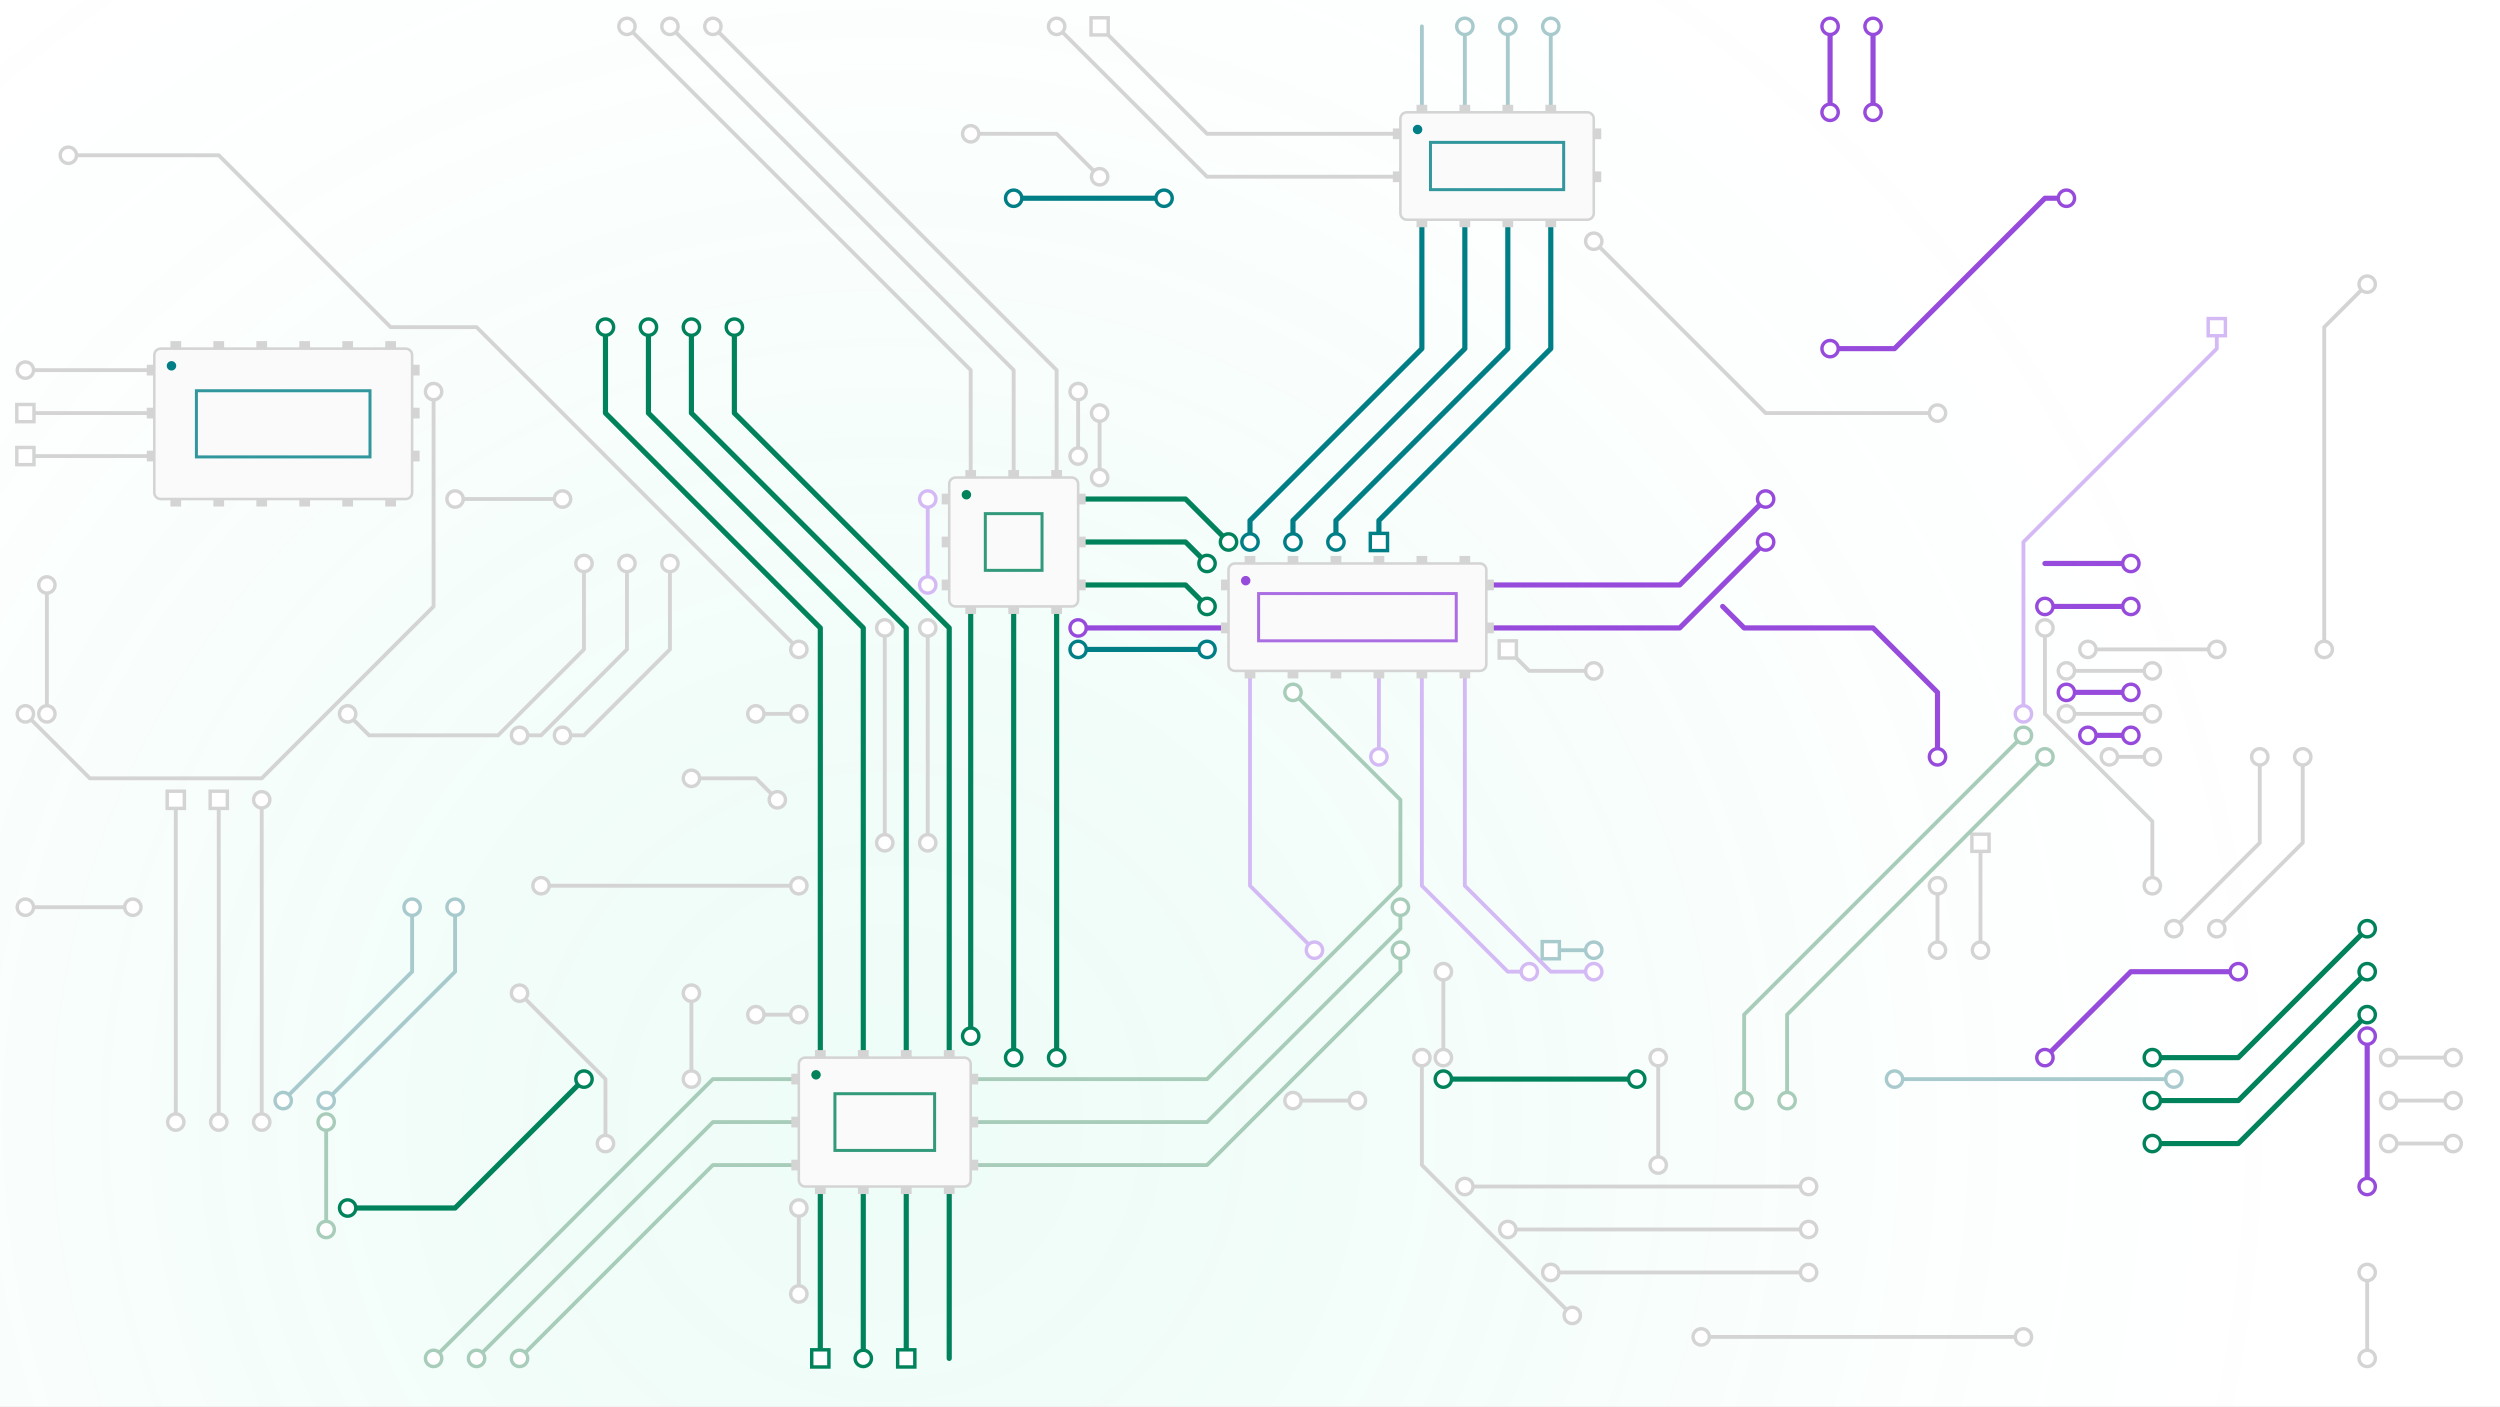
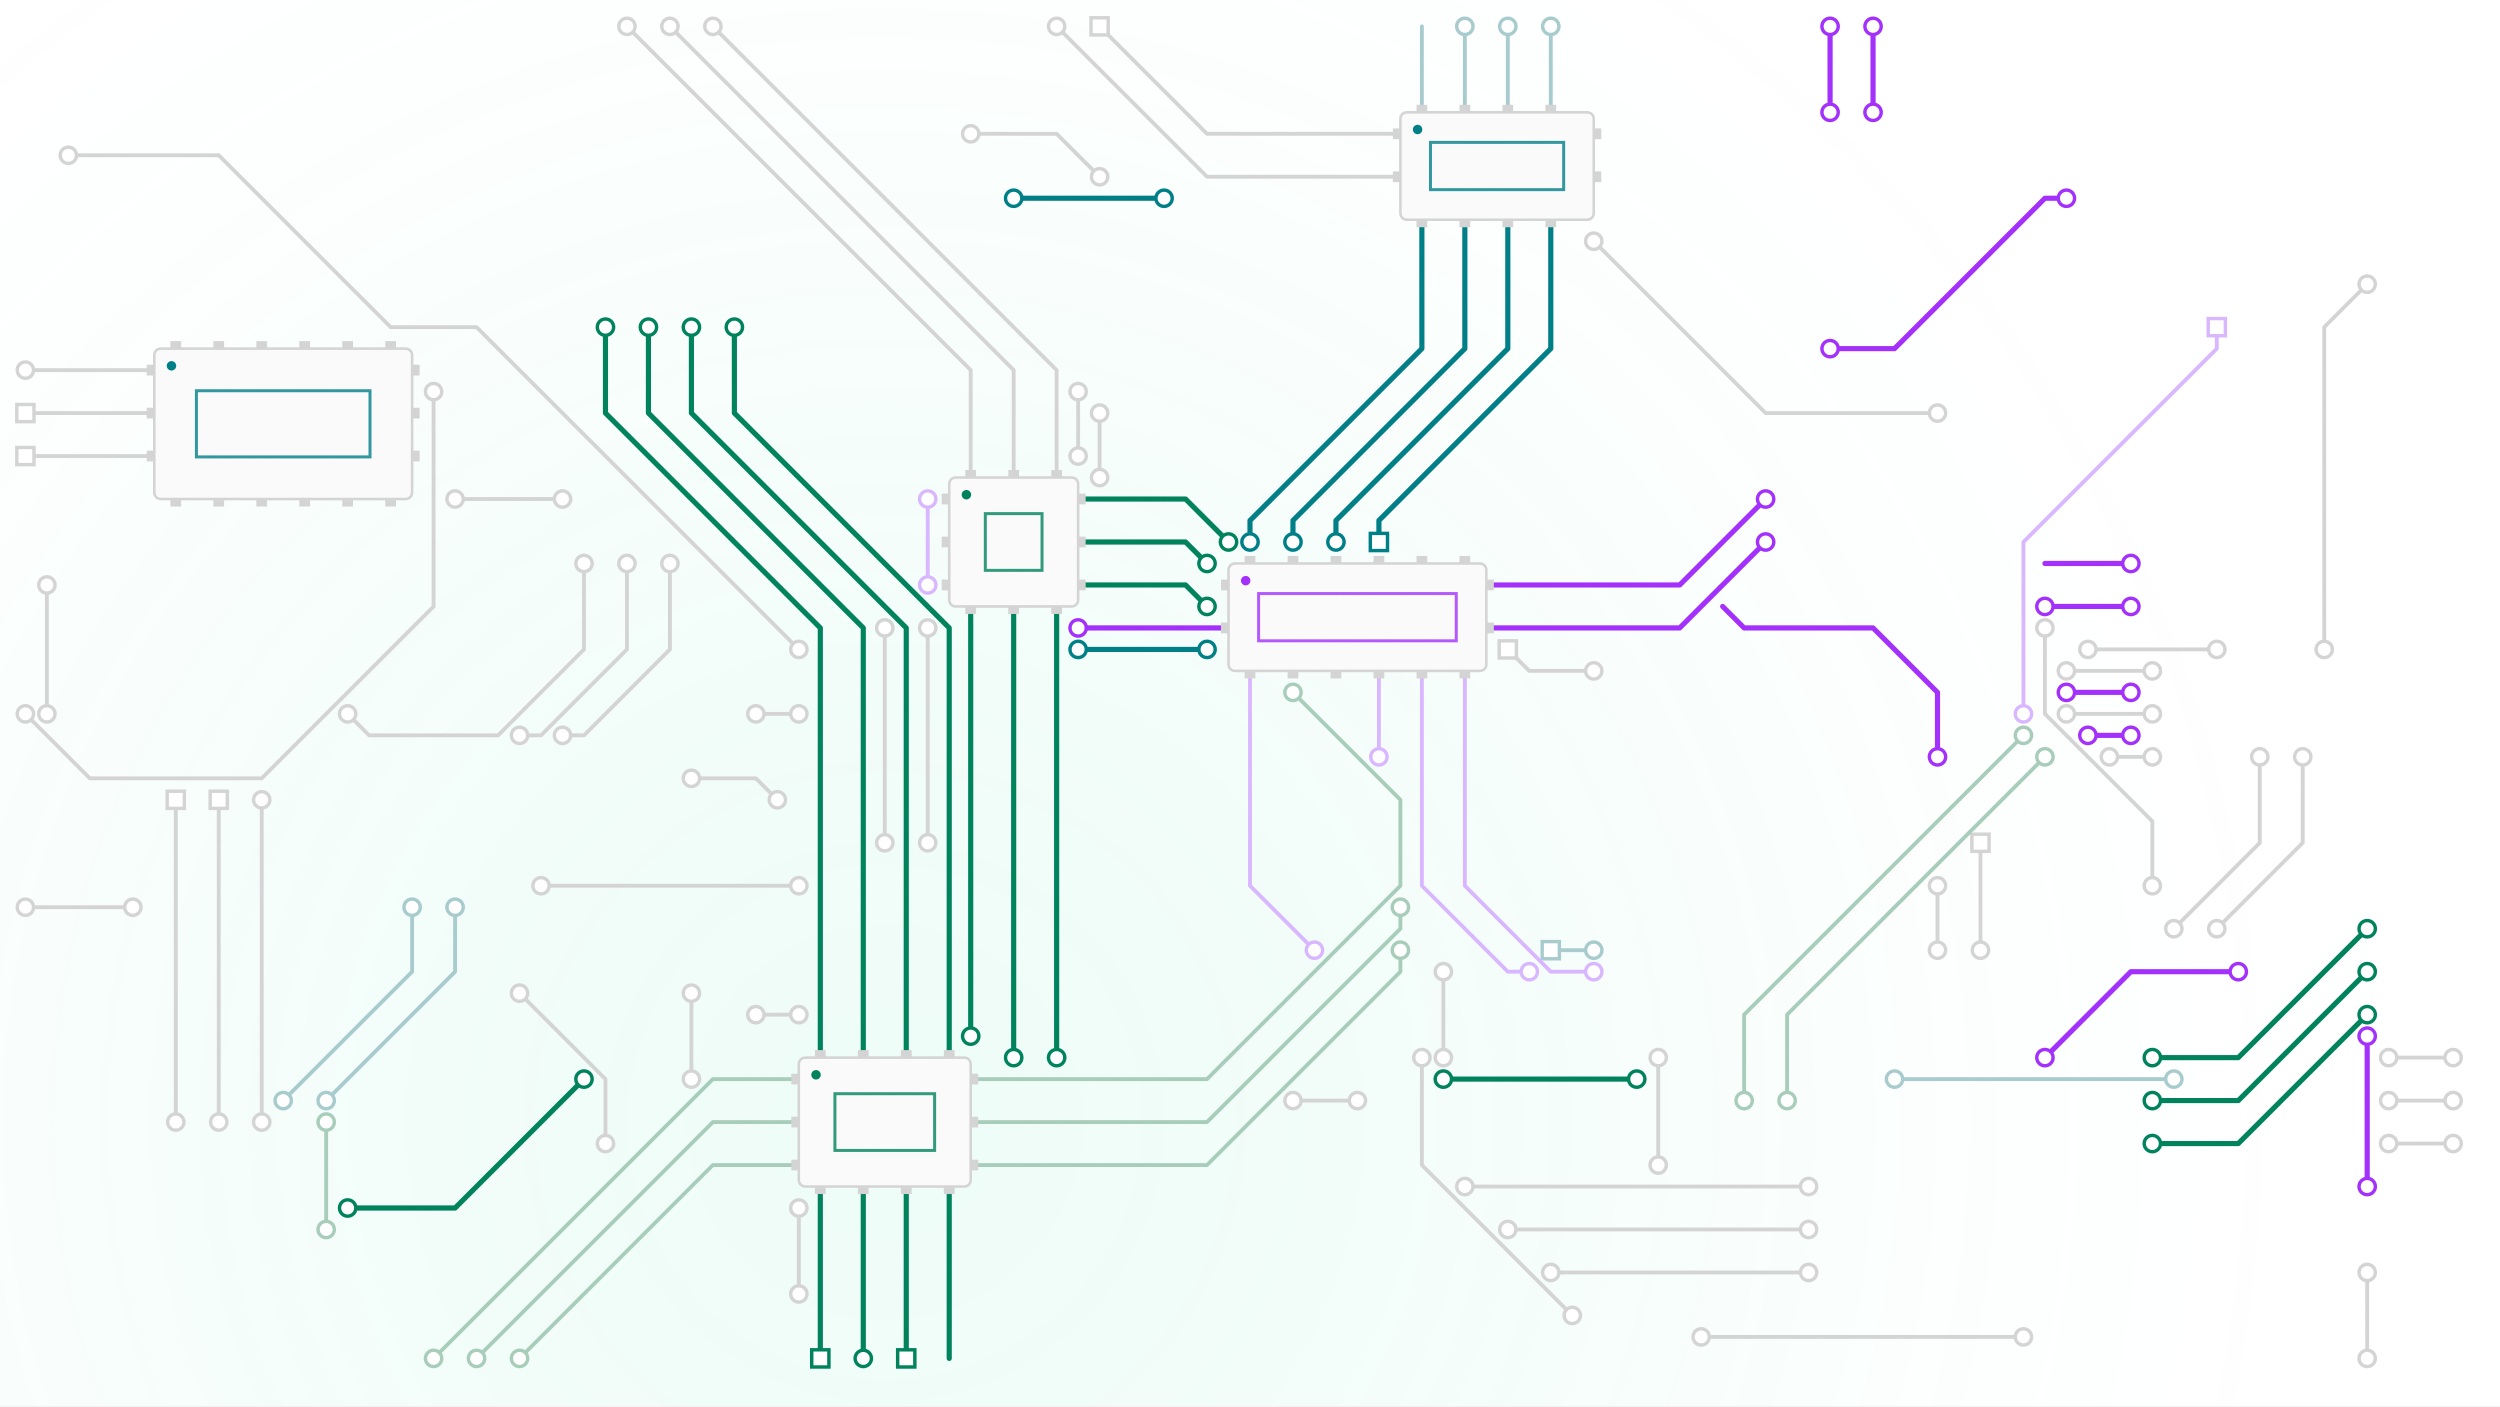
<svg xmlns="http://www.w3.org/2000/svg" width="3840" height="2160" viewBox="0 0 3840 2160">
  <defs>
    <filter id="glow" x="-20%" y="-20%" width="140%" height="140%">
      <feGaussianBlur in="SourceGraphic" stdDeviation="0.4" result="b" />
      <feComponentTransfer in="b" result="g">
        <feFuncA type="linear" slope="1.2" />
      </feComponentTransfer>
      <feMerge>
        <feMergeNode in="g" />
        <feMergeNode in="SourceGraphic" />
      </feMerge>
    </filter>
    <radialGradient id="glow-bg" gradientUnits="userSpaceOnUse" cx="1359" cy="1723.5" r="2304">
      <stop offset="0" stop-color="#35e0a3" stop-opacity="0.08" />
      <stop offset="0.125" stop-color="#35e0a3" stop-opacity="0.077" />
      <stop offset="0.25" stop-color="#35e0a3" stop-opacity="0.068" />
      <stop offset="0.375" stop-color="#35e0a3" stop-opacity="0.055" />
      <stop offset="0.5" stop-color="#35e0a3" stop-opacity="0.04" />
      <stop offset="0.625" stop-color="#35e0a3" stop-opacity="0.025" />
      <stop offset="0.75" stop-color="#35e0a3" stop-opacity="0.013" />
      <stop offset="0.875" stop-color="#35e0a3" stop-opacity="0.003" />
      <stop offset="1" stop-color="#35e0a3" stop-opacity="0" />
    </radialGradient>
    <filter id="grain" x="0" y="0" width="100%" height="100%" color-interpolation-filters="sRGB">
      <feTurbulence type="fractalNoise" baseFrequency="0.85" numOctaves="2" seed="87053" stitchTiles="stitch" />
      <feColorMatrix type="matrix" values="0.33 0.33 0.33 0 0 0.33 0.33 0.33 0 0 0.33 0.33 0.33 0 0 0 0 0 0 1" />
    </filter>
  </defs>
  <rect width="3840" height="2160" fill="#ffffff" />
  <rect width="3840" height="2160" fill="url(#glow-bg)" />
  <g transform="translate(6 7.5) scale(33)">
    <g>
      <path d="M45 21.65L45 21L45 17L29 1M47 21.65L47 21L47 17L31 1M49 21.65L49 21L49 17L33 1M6.65 17L6 17L1 17M6.65 19L6 19L1 19M6.65 21L6 21L1 21M64.65 6L64 6L56 6L51 1M64.65 8L64 8L56 8L49 1M66 49L66 54L73 61M108 30L108 15L110 13M84 59L72 59M84 57L70 57M84 55L68 55M74 31L71 31L70 30M50 21L50 18M32 46L32 50M100 41L100 38L95 33L95 29M79 62L94 62M20 18L20 28L12 36L4 36L1 33M25 41L37 41M107 35L107 39L103 43M105 35L105 39L101 43M26 23L21 23M67 45L67 49M90 44L90 41M92 44L92 39M45 6L49 6L51 8M110 59L110 63M100 35L98 35M100 33L96 33M100 31L96 31M90 19L82 19L74 11M63 51L60 51M28 53L28 50L24 46M32 36L35 36L36 37M77 49L77 54M3 7L10 7L18 15L22 15L37 30M35 47L37 47M8 52L8 37M10 52L10 37M12 52L12 37M43 29L43 39M41 29L41 39M37 60L37 56M6 42L1 42M35 33L37 33M2 27L2 33M111 49L114 49M111 51L114 51M111 53L114 53M31 26L31 30L27 34L26 34M29 26L29 30L25 34L24 34M27 26L27 30L23 34L17 34L16 33M51 19L51 22M103 30L97 30" fill="none" stroke="#d4d4d4" stroke-width=".18" stroke-linejoin="round" stroke-linecap="round" />
      <g fill="#ffffff" stroke="#d4d4d4" stroke-width=".16">
        <circle cx="29" cy="1" r=".38" />
        <circle cx="31" cy="1" r=".38" />
        <circle cx="33" cy="1" r=".38" />
        <circle cx="1" cy="17" r=".38" />
        <rect x="0.6" y="18.6" width=".8" height=".8" />
        <rect x="0.6" y="20.6" width=".8" height=".8" />
        <rect x="50.6" y="0.6" width=".8" height=".8" />
        <circle cx="49" cy="1" r=".38" />
        <circle cx="66" cy="49" r=".38" />
        <circle cx="73" cy="61" r=".38" />
        <circle cx="108" cy="30" r=".38" />
        <circle cx="110" cy="13" r=".38" />
        <circle cx="84" cy="59" r=".38" />
        <circle cx="72" cy="59" r=".38" />
        <circle cx="84" cy="57" r=".38" />
        <circle cx="70" cy="57" r=".38" />
        <circle cx="84" cy="55" r=".38" />
        <circle cx="68" cy="55" r=".38" />
        <circle cx="74" cy="31" r=".38" />
        <rect x="69.6" y="29.6" width=".8" height=".8" />
        <circle cx="50" cy="21" r=".38" />
        <circle cx="50" cy="18" r=".38" />
        <circle cx="32" cy="46" r=".38" />
        <circle cx="32" cy="50" r=".38" />
        <circle cx="100" cy="41" r=".38" />
        <circle cx="95" cy="29" r=".38" />
        <circle cx="79" cy="62" r=".38" />
        <circle cx="94" cy="62" r=".38" />
        <circle cx="20" cy="18" r=".38" />
        <circle cx="1" cy="33" r=".38" />
        <circle cx="25" cy="41" r=".38" />
        <circle cx="37" cy="41" r=".38" />
        <circle cx="107" cy="35" r=".38" />
        <circle cx="103" cy="43" r=".38" />
        <circle cx="105" cy="35" r=".38" />
        <circle cx="101" cy="43" r=".38" />
        <circle cx="26" cy="23" r=".38" />
        <circle cx="21" cy="23" r=".38" />
        <circle cx="67" cy="45" r=".38" />
        <circle cx="67" cy="49" r=".38" />
        <circle cx="90" cy="44" r=".38" />
        <circle cx="90" cy="41" r=".38" />
        <circle cx="92" cy="44" r=".38" />
        <rect x="91.6" y="38.6" width=".8" height=".8" />
        <circle cx="45" cy="6" r=".38" />
        <circle cx="51" cy="8" r=".38" />
        <circle cx="110" cy="59" r=".38" />
        <circle cx="110" cy="63" r=".38" />
        <circle cx="100" cy="35" r=".38" />
        <circle cx="98" cy="35" r=".38" />
        <circle cx="100" cy="33" r=".38" />
        <circle cx="96" cy="33" r=".38" />
        <circle cx="100" cy="31" r=".38" />
        <circle cx="96" cy="31" r=".38" />
        <circle cx="90" cy="19" r=".38" />
        <circle cx="74" cy="11" r=".38" />
        <circle cx="63" cy="51" r=".38" />
        <circle cx="60" cy="51" r=".38" />
        <circle cx="28" cy="53" r=".38" />
        <circle cx="24" cy="46" r=".38" />
        <circle cx="32" cy="36" r=".38" />
        <circle cx="36" cy="37" r=".38" />
        <circle cx="77" cy="49" r=".38" />
        <circle cx="77" cy="54" r=".38" />
        <circle cx="3" cy="7" r=".38" />
        <circle cx="37" cy="30" r=".38" />
        <circle cx="35" cy="47" r=".38" />
        <circle cx="37" cy="47" r=".38" />
        <circle cx="8" cy="52" r=".38" />
        <rect x="7.6" y="36.6" width=".8" height=".8" />
        <circle cx="10" cy="52" r=".38" />
        <rect x="9.6" y="36.6" width=".8" height=".8" />
        <circle cx="12" cy="52" r=".38" />
        <circle cx="12" cy="37" r=".38" />
        <circle cx="43" cy="29" r=".38" />
        <circle cx="43" cy="39" r=".38" />
        <circle cx="41" cy="29" r=".38" />
        <circle cx="41" cy="39" r=".38" />
        <circle cx="37" cy="60" r=".38" />
        <circle cx="37" cy="56" r=".38" />
        <circle cx="6" cy="42" r=".38" />
        <circle cx="1" cy="42" r=".38" />
        <circle cx="35" cy="33" r=".38" />
        <circle cx="37" cy="33" r=".38" />
        <circle cx="2" cy="27" r=".38" />
        <circle cx="2" cy="33" r=".38" />
        <circle cx="111" cy="49" r=".38" />
        <circle cx="114" cy="49" r=".38" />
        <circle cx="111" cy="51" r=".38" />
        <circle cx="114" cy="51" r=".38" />
        <circle cx="111" cy="53" r=".38" />
        <circle cx="114" cy="53" r=".38" />
        <circle cx="31" cy="26" r=".38" />
        <circle cx="26" cy="34" r=".38" />
        <circle cx="29" cy="26" r=".38" />
        <circle cx="24" cy="34" r=".38" />
        <circle cx="27" cy="26" r=".38" />
        <circle cx="16" cy="33" r=".38" />
        <circle cx="51" cy="19" r=".38" />
        <circle cx="51" cy="22" r=".38" />
        <circle cx="103" cy="30" r=".38" />
        <circle cx="97" cy="30" r=".38" />
      </g>
    </g>
    <g>
-       <path d="M66 4.65L66 4L66 1M68 4.65L68 4L68 1M70 4.65L70 4L70 1M72 4.65L72 4L72 1M88 50L101 50M21 42L21 45L15 51M19 42L19 45L13 51M74 44L72 44" fill="none" stroke="#a8cacd" stroke-width=".18" stroke-linejoin="round" stroke-linecap="round" />
-       <g fill="#ffffff" stroke="#a8cacd" stroke-width=".16">
+       <path d="M66 4.65L66 4L66 1M68 4.65L68 4L68 1M70 4.65L70 4L70 1M72 4.65L72 4L72 1M88 50L101 50M21 42L21 45L15 51M19 42L19 45L13 51M74 44L72 44" fill="none" stroke="#a8cbce" stroke-width=".18" stroke-linejoin="round" stroke-linecap="round" />
+       <g fill="#ffffff" stroke="#a8cbce" stroke-width=".16">
        <circle cx="68" cy="1" r=".38" />
        <circle cx="70" cy="1" r=".38" />
        <circle cx="72" cy="1" r=".38" />
        <circle cx="88" cy="50" r=".38" />
        <circle cx="101" cy="50" r=".38" />
        <circle cx="21" cy="42" r=".38" />
        <circle cx="15" cy="51" r=".38" />
        <circle cx="19" cy="42" r=".38" />
        <circle cx="13" cy="51" r=".38" />
        <circle cx="74" cy="44" r=".38" />
        <rect x="71.6" y="43.6" width=".8" height=".8" />
      </g>
    </g>
    <g>
-       <path d="M45.35 50L46 50L56 50L65 41L65 37L60 32M45.35 52L46 52L56 52L65 43L65 42M45.35 54L46 54L56 54L65 45L65 44M36.65 50L36 50L33 50L20 63M36.65 52L36 52L33 52L22 63M36.65 54L36 54L33 54L24 63M81 51L81 47L94 34M83 51L83 47L95 35M15 57L15 52" fill="none" stroke="#a8ccba" stroke-width=".18" stroke-linejoin="round" stroke-linecap="round" />
-       <g fill="#ffffff" stroke="#a8ccba" stroke-width=".16">
+       <path d="M45.35 50L46 50L56 50L65 41L65 37L60 32M45.35 52L46 52L56 52L65 43L65 42M45.35 54L46 54L56 54L65 45L65 44M36.65 50L36 50L33 50L20 63M36.65 52L36 52L33 52L22 63M36.65 54L36 54L33 54L24 63M81 51L81 47L94 34M83 51L83 47L95 35M15 57L15 52" fill="none" stroke="#a8cdbb" stroke-width=".18" stroke-linejoin="round" stroke-linecap="round" />
+       <g fill="#ffffff" stroke="#a8cdbb" stroke-width=".16">
        <circle cx="60" cy="32" r=".38" />
        <circle cx="65" cy="42" r=".38" />
        <circle cx="65" cy="44" r=".38" />
        <circle cx="20" cy="63" r=".38" />
        <circle cx="22" cy="63" r=".38" />
        <circle cx="24" cy="63" r=".38" />
        <circle cx="81" cy="51" r=".38" />
        <circle cx="94" cy="34" r=".38" />
        <circle cx="83" cy="51" r=".38" />
        <circle cx="95" cy="35" r=".38" />
        <circle cx="15" cy="57" r=".38" />
        <circle cx="15" cy="52" r=".38" />
      </g>
    </g>
    <g>
-       <path d="M58 31.35L58 32L58 41L61 44M64 31.35L64 32L64 35M66 31.35L66 32L66 41L70 45L71 45M68 31.35L68 32L68 41L72 45L74 45M94 33L94 25L103 16L103 15M43 23L43 27" fill="none" stroke="#d4baf5" stroke-width=".18" stroke-linejoin="round" stroke-linecap="round" />
-       <g fill="#ffffff" stroke="#d4baf5" stroke-width=".16">
+       <path d="M58 31.35L58 32L58 41L61 44M64 31.35L64 32L64 35M66 31.35L66 32L66 41L70 45L71 45M68 31.35L68 32L68 41L72 45L74 45M94 33L94 25L103 16L103 15M43 23L43 27" fill="none" stroke="#d9b7ff" stroke-width=".18" stroke-linejoin="round" stroke-linecap="round" />
+       <g fill="#ffffff" stroke="#d9b7ff" stroke-width=".16">
        <circle cx="61" cy="44" r=".38" />
        <circle cx="64" cy="35" r=".38" />
        <circle cx="71" cy="45" r=".38" />
        <circle cx="74" cy="45" r=".38" />
        <circle cx="94" cy="33" r=".38" />
        <rect x="102.6" y="14.6" width=".8" height=".8" />
        <circle cx="43" cy="23" r=".38" />
        <circle cx="43" cy="27" r=".38" />
      </g>
    </g>
    <g>
-       <path d="M66 10.35L66 11L66 16L58 24L58 25M68 10.35L68 11L68 16L60 24L60 25M70 10.35L70 11L70 16L62 24L62 25M72 10.35L72 11L72 16L64 24L64 25M50 30L56 30M47 9L54 9" fill="none" stroke="#007e86" stroke-width=".24" stroke-linejoin="round" stroke-linecap="round" />
-       <g fill="#ffffff" stroke="#007e86" stroke-width=".16">
+       <path d="M66 10.35L66 11L66 16L58 24L58 25M68 10.35L68 11L68 16L60 24L60 25M70 10.35L70 11L70 16L62 24L62 25M72 10.35L72 11L72 16L64 24L64 25M50 30L56 30M47 9L54 9" fill="none" stroke="#007f87" stroke-width=".24" stroke-linejoin="round" stroke-linecap="round" />
+       <g fill="#ffffff" stroke="#007f87" stroke-width=".16">
        <circle cx="58" cy="25" r=".38" />
        <circle cx="60" cy="25" r=".38" />
        <circle cx="62" cy="25" r=".38" />
        <rect x="63.6" y="24.6" width=".8" height=".8" />
        <circle cx="50" cy="30" r=".38" />
        <circle cx="56" cy="30" r=".38" />
        <circle cx="47" cy="9" r=".38" />
        <circle cx="54" cy="9" r=".38" />
      </g>
    </g>
    <g>
-       <path d="M38 55.35L38 56L38 63M40 55.35L40 56L40 63M42 55.35L42 56L42 63M44 55.35L44 56L44 63M38 48.65L38 48L38 29L28 19L28 15M40 48.65L40 48L40 29L30 19L30 15M42 48.65L42 48L42 29L32 19L32 15M44 48.65L44 48L44 29L34 19L34 15M50.35 23L51 23L55 23L57 25M50.35 25L51 25L55 25L56 26M50.35 27L51 27L55 27L56 28M45 28.35L45 29L45 48M47 28.35L47 29L47 49M49 28.35L49 29L49 49M76 50L67 50M100 49L104 49L110 43M100 51L104 51L110 45M100 53L104 53L110 47M16 56L21 56L27 50" fill="none" stroke="#00825b" stroke-width=".24" stroke-linejoin="round" stroke-linecap="round" />
-       <g fill="#ffffff" stroke="#00825b" stroke-width=".16">
+       <path d="M38 55.35L38 56L38 63M40 55.35L40 56L40 63M42 55.35L42 56L42 63M44 55.35L44 56L44 63M38 48.65L38 48L38 29L28 19L28 15M40 48.65L40 48L40 29L30 19L30 15M42 48.65L42 48L42 29L32 19L32 15M44 48.65L44 48L44 29L34 19L34 15M50.35 23L51 23L55 23L57 25M50.35 25L51 25L55 25L56 26M50.35 27L51 27L55 27L56 28M45 28.35L45 29L45 48M47 28.35L47 29L47 49M49 28.35L49 29L49 49M76 50L67 50M100 49L104 49L110 43M100 51L104 51L110 45M100 53L104 53L110 47M16 56L21 56L27 50" fill="none" stroke="#00835c" stroke-width=".24" stroke-linejoin="round" stroke-linecap="round" />
+       <g fill="#ffffff" stroke="#00835c" stroke-width=".16">
        <rect x="37.6" y="62.6" width=".8" height=".8" />
        <circle cx="40" cy="63" r=".38" />
        <rect x="41.6" y="62.6" width=".8" height=".8" />
        <circle cx="28" cy="15" r=".38" />
        <circle cx="30" cy="15" r=".38" />
        <circle cx="32" cy="15" r=".38" />
        <circle cx="34" cy="15" r=".38" />
        <circle cx="57" cy="25" r=".38" />
        <circle cx="56" cy="26" r=".38" />
        <circle cx="56" cy="28" r=".38" />
        <circle cx="45" cy="48" r=".38" />
        <circle cx="47" cy="49" r=".38" />
        <circle cx="49" cy="49" r=".38" />
        <circle cx="76" cy="50" r=".38" />
        <circle cx="67" cy="50" r=".38" />
        <circle cx="100" cy="49" r=".38" />
        <circle cx="110" cy="43" r=".38" />
        <circle cx="100" cy="51" r=".38" />
        <circle cx="110" cy="45" r=".38" />
        <circle cx="100" cy="53" r=".38" />
        <circle cx="110" cy="47" r=".38" />
        <circle cx="16" cy="56" r=".38" />
        <circle cx="27" cy="50" r=".38" />
      </g>
    </g>
    <g>
-       <path d="M69.35 27L70 27L78 27L82 23M69.35 29L70 29L78 29L82 25M56.65 29L56 29L50 29M90 35L90 32L87 29L81 29L80 28M85 16L88 16L95 9L96 9M110 55L110 48M104 45L99 45L95 49M85 5L85 1M87 5L87 1M99 34L97 34M99 32L96 32M99 28L95 28M99 26L95 26" fill="none" stroke="#974bdc" stroke-width=".24" stroke-linejoin="round" stroke-linecap="round" />
-       <g fill="#ffffff" stroke="#974bdc" stroke-width=".16">
+       <path d="M69.35 27L70 27L78 27L82 23M69.35 29L70 29L78 29L82 25M56.65 29L56 29L50 29M90 35L90 32L87 29L81 29L80 28M85 16L88 16L95 9L96 9M110 55L110 48M104 45L99 45L95 49M85 5L85 1M87 5L87 1M99 34L97 34M99 32L96 32M99 28L95 28M99 26L95 26" fill="none" stroke="#a331fb" stroke-width=".24" stroke-linejoin="round" stroke-linecap="round" />
+       <g fill="#ffffff" stroke="#a331fb" stroke-width=".16">
        <circle cx="82" cy="23" r=".38" />
        <circle cx="82" cy="25" r=".38" />
        <circle cx="50" cy="29" r=".38" />
        <circle cx="90" cy="35" r=".38" />
        <circle cx="85" cy="16" r=".38" />
        <circle cx="96" cy="9" r=".38" />
        <circle cx="110" cy="55" r=".38" />
        <circle cx="110" cy="48" r=".38" />
        <circle cx="104" cy="45" r=".38" />
        <circle cx="95" cy="49" r=".38" />
        <circle cx="85" cy="5" r=".38" />
        <circle cx="85" cy="1" r=".38" />
        <circle cx="87" cy="5" r=".38" />
        <circle cx="87" cy="1" r=".38" />
        <circle cx="99" cy="34" r=".38" />
        <circle cx="97" cy="34" r=".38" />
        <circle cx="99" cy="32" r=".38" />
        <circle cx="96" cy="32" r=".38" />
        <circle cx="99" cy="28" r=".38" />
        <circle cx="95" cy="28" r=".38" />
        <circle cx="99" cy="26" r=".38" />
      </g>
    </g>
    <g>
      <path d="M36.65 50h.35M45 50h.35M36.65 52h.35M45 52h.35M36.65 54h.35M45 54h.35M38 48.65v.35M38 55v.35M40 48.65v.35M40 55v.35M42 48.65v.35M42 55v.35M44 48.65v.35M44 55v.35" stroke="#d4d4d4" stroke-width=".5" />
      <rect x="37" y="49" width="8" height="6" rx=".3" fill="#fafafa" stroke="#d4d4d4" stroke-width=".12" />
-       <rect x="38.68" y="50.68" width="4.64" height="2.64" fill="none" stroke="#00825b" stroke-width=".14" stroke-opacity=".8" />
-       <circle cx="37.8" cy="49.8" r=".22" fill="#00825b" />
+       <rect x="38.68" y="50.68" width="4.64" height="2.64" fill="none" stroke="#00835c" stroke-width=".14" stroke-opacity=".8" />
+       <circle cx="37.8" cy="49.8" r=".22" fill="#00835c" />
    </g>
    <g>
      <path d="M43.65 23h.35M50 23h.35M43.65 25h.35M50 25h.35M43.65 27h.35M50 27h.35M45 21.65v.35M45 28v.35M47 21.65v.35M47 28v.35M49 21.65v.35M49 28v.35" stroke="#d4d4d4" stroke-width=".5" />
      <rect x="44" y="22" width="6" height="6" rx=".3" fill="#fafafa" stroke="#d4d4d4" stroke-width=".12" />
-       <rect x="45.68" y="23.68" width="2.64" height="2.64" fill="none" stroke="#00825b" stroke-width=".14" stroke-opacity=".8" />
-       <circle cx="44.8" cy="22.8" r=".22" fill="#00825b" />
+       <rect x="45.68" y="23.68" width="2.64" height="2.64" fill="none" stroke="#00835c" stroke-width=".14" stroke-opacity=".8" />
+       <circle cx="44.8" cy="22.8" r=".22" fill="#00835c" />
    </g>
    <g>
      <path d="M6.65 17h.35M19 17h.35M6.65 19h.35M19 19h.35M6.65 21h.35M19 21h.35M8 15.65v.35M8 23v.35M10 15.65v.35M10 23v.35M12 15.65v.35M12 23v.35M14 15.65v.35M14 23v.35M16 15.65v.35M16 23v.35M18 15.65v.35M18 23v.35" stroke="#d4d4d4" stroke-width=".5" />
      <rect x="7" y="16" width="12" height="7" rx=".3" fill="#fafafa" stroke="#d4d4d4" stroke-width=".12" />
-       <rect x="8.96" y="17.96" width="8.08" height="3.08" fill="none" stroke="#007e86" stroke-width=".14" stroke-opacity=".8" />
-       <circle cx="7.8" cy="16.8" r=".22" fill="#007e86" />
+       <rect x="8.96" y="17.96" width="8.08" height="3.08" fill="none" stroke="#007f87" stroke-width=".14" stroke-opacity=".8" />
+       <circle cx="7.8" cy="16.8" r=".22" fill="#007f87" />
    </g>
    <g>
      <path d="M56.65 27h.35M69 27h.35M56.65 29h.35M69 29h.35M58 25.65v.35M58 31v.35M60 25.65v.35M60 31v.35M62 25.65v.35M62 31v.35M64 25.65v.35M64 31v.35M66 25.65v.35M66 31v.35M68 25.65v.35M68 31v.35" stroke="#d4d4d4" stroke-width=".5" />
      <rect x="57" y="26" width="12" height="5" rx=".3" fill="#fafafa" stroke="#d4d4d4" stroke-width=".12" />
-       <rect x="58.4" y="27.4" width="9.2" height="2.2" fill="none" stroke="#974bdc" stroke-width=".14" stroke-opacity=".8" />
-       <circle cx="57.8" cy="26.8" r=".22" fill="#974bdc" />
+       <rect x="58.4" y="27.4" width="9.2" height="2.2" fill="none" stroke="#a331fb" stroke-width=".14" stroke-opacity=".8" />
+       <circle cx="57.8" cy="26.8" r=".22" fill="#a331fb" />
    </g>
    <g>
      <path d="M64.65 6h.35M74 6h.35M64.65 8h.35M74 8h.35M66 4.65v.35M66 10v.35M68 4.65v.35M68 10v.35M70 4.65v.35M70 10v.35M72 4.65v.35M72 10v.35" stroke="#d4d4d4" stroke-width=".5" />
      <rect x="65" y="5" width="9" height="5" rx=".3" fill="#fafafa" stroke="#d4d4d4" stroke-width=".12" />
-       <rect x="66.4" y="6.4" width="6.2" height="2.2" fill="none" stroke="#007e86" stroke-width=".14" stroke-opacity=".8" />
-       <circle cx="65.8" cy="5.8" r=".22" fill="#007e86" />
+       <rect x="66.4" y="6.4" width="6.2" height="2.2" fill="none" stroke="#007f87" stroke-width=".14" stroke-opacity=".8" />
+       <circle cx="65.8" cy="5.8" r=".22" fill="#007f87" />
    </g>
  </g>
  <rect width="3840" height="2160" filter="url(#grain)" opacity="0.04" style="mix-blend-mode:overlay" />
</svg>
